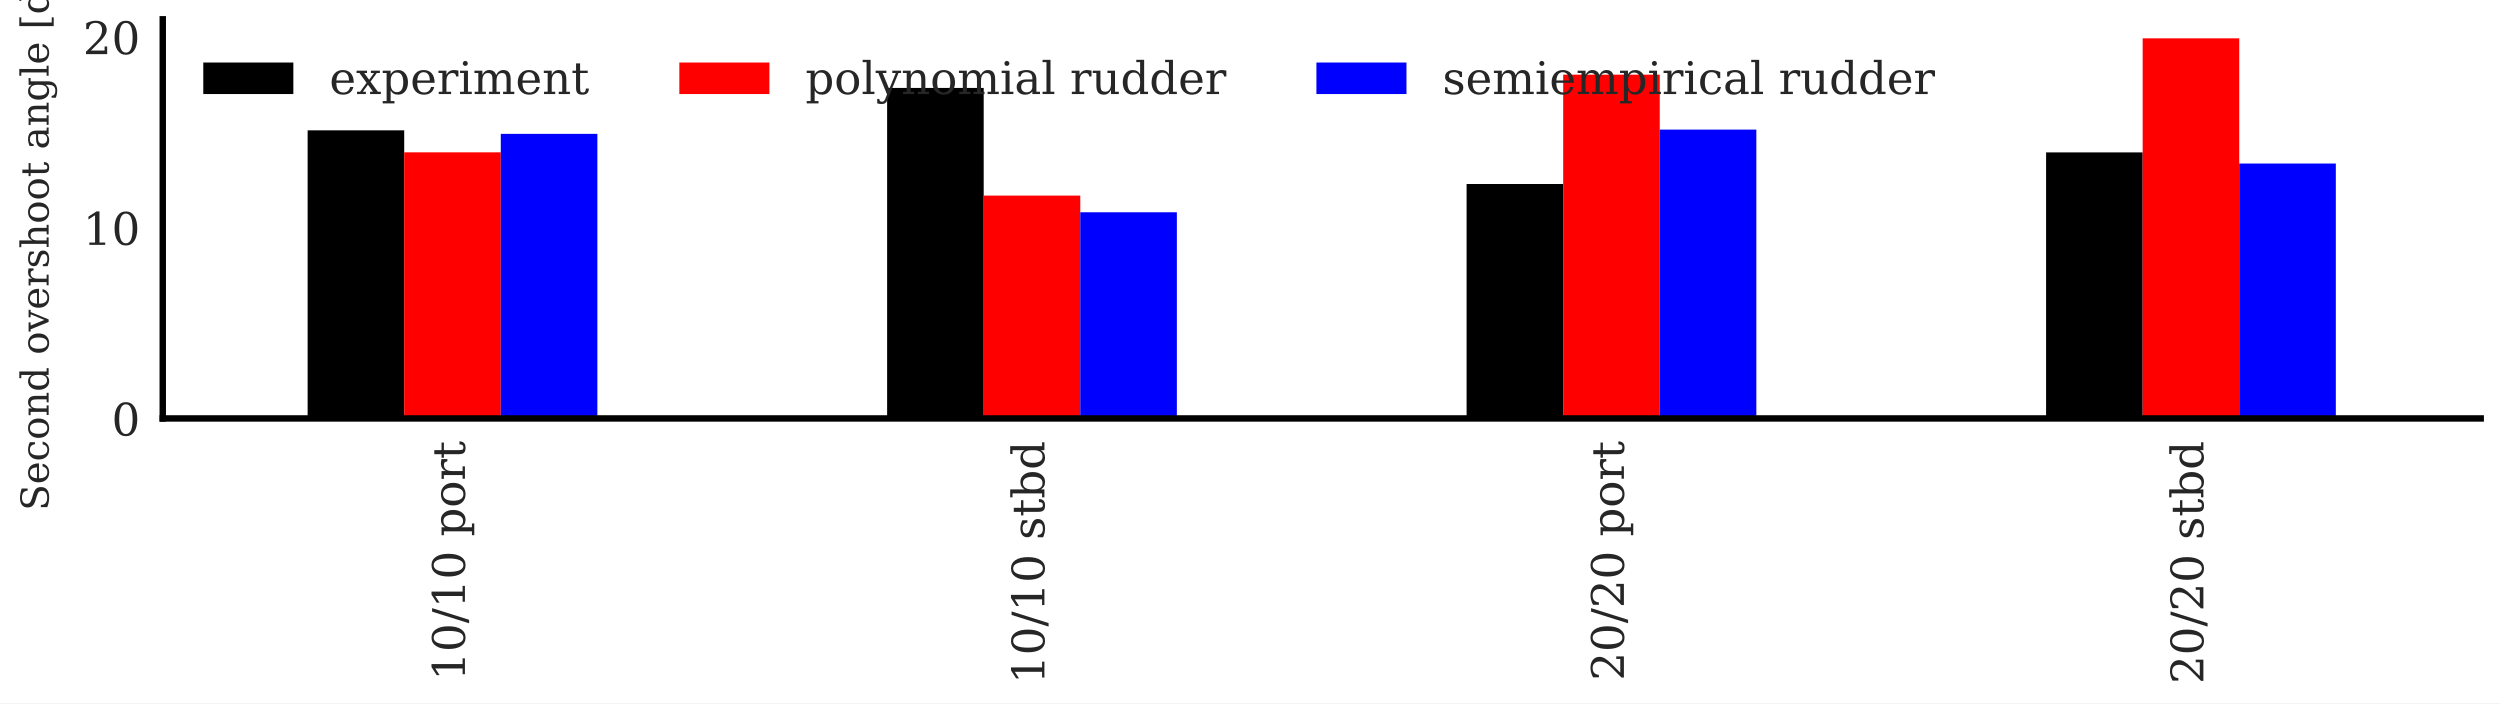
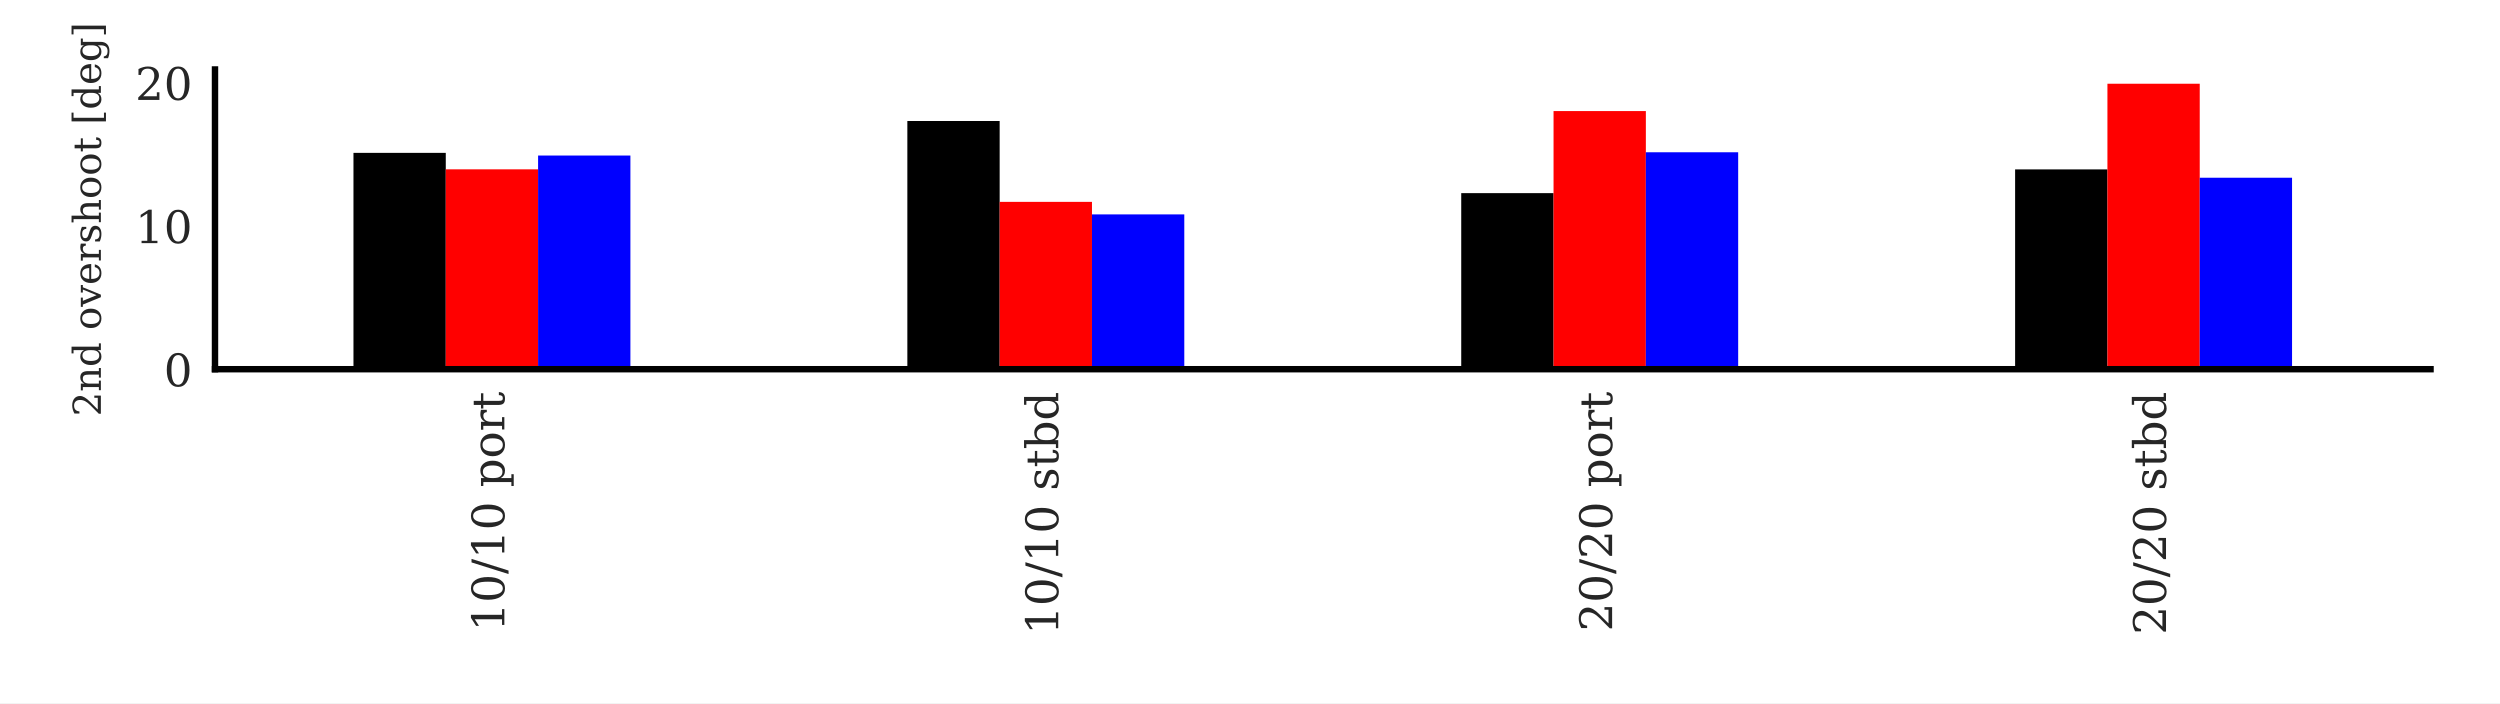
<svg xmlns="http://www.w3.org/2000/svg" xmlns:xlink="http://www.w3.org/1999/xlink" width="388.619pt" height="109.312pt" viewBox="0 0 388.619 109.312" version="1.1">
  <defs>
    <style type="text/css">*{stroke-linejoin: round; stroke-linecap: butt}</style>
  </defs>
  <g id="figure_1">
    <g id="patch_1">
      <path d="M 0 109.312  L 388.619 109.312  L 388.619 0  L 0 0  z " style="fill: #ffffff" />
    </g>
    <g id="axes_1">
      <g id="patch_2">
-         <path d="M 25.3 65.046  L 385.619 65.046  L 385.619 3  L 25.3 3  z " style="fill: #ffffff" />
+         <path d="M 33.42 57.392  L 377.819 57.392  L 377.819 10.8  L 33.42 10.8  z " style="fill: #ffffff" />
      </g>
      <g id="matplotlib.axis_1">
        <g id="xtick_1">
          <g id="line2d_1" />
          <g id="text_1">
-             <g style="fill: #262626" transform="translate(72.27138 105.7983) rotate(-90) scale(0.07 -0.07)">
+             <g style="fill: #262626" transform="translate(78.40147 98.14358) rotate(-90) scale(0.07 -0.07)">
              <defs>
                <path id="DejaVuSerif-31" d="M 909 0  L 909 331  L 1722 331  L 1722 4213  L 781 3603  L 781 4013  L 1919 4750  L 2350 4750  L 2350 331  L 3163 331  L 3163 0  L 909 0  z " transform="scale(0.015625)" />
                <path id="DejaVuSerif-30" d="M 2034 219  Q 2513 219 2750 744  Q 2988 1269 2988 2328  Q 2988 3391 2750 3916  Q 2513 4441 2034 4441  Q 1556 4441 1318 3916  Q 1081 3391 1081 2328  Q 1081 1269 1318 744  Q 1556 219 2034 219  z M 2034 -91  Q 1275 -91 848 546  Q 422 1184 422 2328  Q 422 3475 848 4112  Q 1275 4750 2034 4750  Q 2797 4750 3222 4112  Q 3647 3475 3647 2328  Q 3647 1184 3222 546  Q 2797 -91 2034 -91  z " transform="scale(0.015625)" />
                <path id="DejaVuSerif-2f" d="M 1656 4666  L 2156 4666  L 500 -594  L 0 -594  L 1656 4666  z " transform="scale(0.015625)" />
                <path id="DejaVuSerif-20" transform="scale(0.015625)" />
                <path id="DejaVuSerif-70" d="M 1313 1825  L 1313 1497  Q 1313 897 1542 583  Q 1772 269 2209 269  Q 2650 269 2876 622  Q 3103 975 3103 1663  Q 3103 2353 2876 2703  Q 2650 3053 2209 3053  Q 1772 3053 1542 2737  Q 1313 2422 1313 1825  z M 738 2988  L 184 2988  L 184 3322  L 1313 3322  L 1313 2803  Q 1481 3116 1742 3264  Q 2003 3413 2388 3413  Q 3000 3413 3387 2928  Q 3775 2444 3775 1663  Q 3775 881 3387 395  Q 3000 -91 2388 -91  Q 2003 -91 1742 57  Q 1481 206 1313 519  L 1313 -997  L 1856 -997  L 1856 -1331  L 184 -1331  L 184 -997  L 738 -997  L 738 2988  z " transform="scale(0.015625)" />
                <path id="DejaVuSerif-6f" d="M 1925 219  Q 2388 219 2623 584  Q 2859 950 2859 1663  Q 2859 2375 2623 2739  Q 2388 3103 1925 3103  Q 1463 3103 1227 2739  Q 991 2375 991 1663  Q 991 950 1228 584  Q 1466 219 1925 219  z M 1925 -91  Q 1200 -91 759 389  Q 319 869 319 1663  Q 319 2456 758 2934  Q 1197 3413 1925 3413  Q 2653 3413 3092 2934  Q 3531 2456 3531 1663  Q 3531 869 3092 389  Q 2653 -91 1925 -91  z " transform="scale(0.015625)" />
                <path id="DejaVuSerif-72" d="M 3059 3328  L 3059 2497  L 2728 2497  Q 2713 2744 2591 2866  Q 2469 2988 2234 2988  Q 1809 2988 1582 2694  Q 1356 2400 1356 1850  L 1356 331  L 2022 331  L 2022 0  L 263 0  L 263 331  L 781 331  L 781 2994  L 231 2994  L 231 3322  L 1356 3322  L 1356 2731  Q 1525 3078 1790 3245  Q 2056 3413 2438 3413  Q 2578 3413 2733 3391  Q 2888 3369 3059 3328  z " transform="scale(0.015625)" />
                <path id="DejaVuSerif-74" d="M 691 2988  L 184 2988  L 184 3322  L 691 3322  L 691 4353  L 1269 4353  L 1269 3322  L 2350 3322  L 2350 2988  L 1269 2988  L 1269 878  Q 1269 456 1350 337  Q 1431 219 1650 219  Q 1875 219 1978 351  Q 2081 484 2088 781  L 2522 781  Q 2497 328 2275 118  Q 2053 -91 1600 -91  Q 1103 -91 897 129  Q 691 350 691 878  L 691 2988  z " transform="scale(0.015625)" />
              </defs>
              <use xlink:href="#DejaVuSerif-31" />
              <use xlink:href="#DejaVuSerif-30" x="63.623" />
              <use xlink:href="#DejaVuSerif-2f" x="127.246" />
              <use xlink:href="#DejaVuSerif-31" x="160.938" />
              <use xlink:href="#DejaVuSerif-30" x="224.561" />
              <use xlink:href="#DejaVuSerif-20" x="288.184" />
              <use xlink:href="#DejaVuSerif-70" x="319.971" />
              <use xlink:href="#DejaVuSerif-6f" x="383.984" />
              <use xlink:href="#DejaVuSerif-72" x="444.189" />
              <use xlink:href="#DejaVuSerif-74" x="491.992" />
            </g>
          </g>
        </g>
        <g id="xtick_2">
          <g id="line2d_2" />
          <g id="text_2">
-             <g style="fill: #262626" transform="translate(162.3512 106.3113) rotate(-90) scale(0.07 -0.07)">
+             <g style="fill: #262626" transform="translate(164.5013 98.65655) rotate(-90) scale(0.07 -0.07)">
              <defs>
                <path id="DejaVuSerif-73" d="M 359 184  L 359 959  L 691 959  Q 703 588 923 403  Q 1144 219 1575 219  Q 1963 219 2166 364  Q 2369 509 2369 788  Q 2369 1006 2220 1140  Q 2072 1275 1594 1428  L 1178 1569  Q 750 1706 558 1912  Q 366 2119 366 2438  Q 366 2894 700 3153  Q 1034 3413 1625 3413  Q 1888 3413 2178 3344  Q 2469 3275 2778 3144  L 2778 2419  L 2447 2419  Q 2434 2741 2221 2922  Q 2009 3103 1644 3103  Q 1281 3103 1095 2975  Q 909 2847 909 2591  Q 909 2381 1050 2254  Q 1191 2128 1613 1997  L 2069 1856  Q 2541 1709 2748 1489  Q 2956 1269 2956 922  Q 2956 450 2595 179  Q 2234 -91 1600 -91  Q 1278 -91 972 -22  Q 666 47 359 184  z " transform="scale(0.015625)" />
                <path id="DejaVuSerif-62" d="M 738 331  L 738 4531  L 184 4531  L 184 4863  L 1313 4863  L 1313 2803  Q 1481 3116 1742 3264  Q 2003 3413 2388 3413  Q 3000 3413 3387 2928  Q 3775 2444 3775 1663  Q 3775 881 3387 395  Q 3000 -91 2388 -91  Q 2003 -91 1742 57  Q 1481 206 1313 519  L 1313 0  L 184 0  L 184 331  L 738 331  z M 1313 1497  Q 1313 897 1542 583  Q 1772 269 2209 269  Q 2650 269 2876 622  Q 3103 975 3103 1663  Q 3103 2353 2876 2703  Q 2650 3053 2209 3053  Q 1772 3053 1542 2737  Q 1313 2422 1313 1825  L 1313 1497  z " transform="scale(0.015625)" />
                <path id="DejaVuSerif-64" d="M 3359 331  L 3909 331  L 3909 0  L 2784 0  L 2784 519  Q 2616 206 2355 57  Q 2094 -91 1709 -91  Q 1097 -91 708 395  Q 319 881 319 1663  Q 319 2444 706 2928  Q 1094 3413 1709 3413  Q 2094 3413 2355 3264  Q 2616 3116 2784 2803  L 2784 4531  L 2241 4531  L 2241 4863  L 3359 4863  L 3359 331  z M 2784 1497  L 2784 1825  Q 2784 2422 2554 2737  Q 2325 3053 1888 3053  Q 1444 3053 1217 2703  Q 991 2353 991 1663  Q 991 975 1217 622  Q 1444 269 1888 269  Q 2325 269 2554 583  Q 2784 897 2784 1497  z " transform="scale(0.015625)" />
              </defs>
              <use xlink:href="#DejaVuSerif-31" />
              <use xlink:href="#DejaVuSerif-30" x="63.623" />
              <use xlink:href="#DejaVuSerif-2f" x="127.246" />
              <use xlink:href="#DejaVuSerif-31" x="160.938" />
              <use xlink:href="#DejaVuSerif-30" x="224.561" />
              <use xlink:href="#DejaVuSerif-20" x="288.184" />
              <use xlink:href="#DejaVuSerif-73" x="319.971" />
              <use xlink:href="#DejaVuSerif-74" x="371.289" />
              <use xlink:href="#DejaVuSerif-62" x="411.475" />
              <use xlink:href="#DejaVuSerif-64" x="475.488" />
            </g>
          </g>
        </g>
        <g id="xtick_3">
          <g id="line2d_3" />
          <g id="text_3">
-             <g style="fill: #262626" transform="translate(252.4309 105.7983) rotate(-90) scale(0.07 -0.07)">
+             <g style="fill: #262626" transform="translate(250.6011 98.14358) rotate(-90) scale(0.07 -0.07)">
              <defs>
                <path id="DejaVuSerif-32" d="M 819 3553  L 469 3553  L 469 4384  Q 803 4563 1142 4656  Q 1481 4750 1806 4750  Q 2534 4750 2956 4397  Q 3378 4044 3378 3438  Q 3378 2753 2422 1800  Q 2347 1728 2309 1691  L 1131 513  L 3078 513  L 3078 1088  L 3444 1088  L 3444 0  L 434 0  L 434 341  L 1850 1753  Q 2319 2222 2519 2614  Q 2719 3006 2719 3438  Q 2719 3909 2473 4175  Q 2228 4441 1797 4441  Q 1350 4441 1106 4219  Q 863 3997 819 3553  z " transform="scale(0.015625)" />
              </defs>
              <use xlink:href="#DejaVuSerif-32" />
              <use xlink:href="#DejaVuSerif-30" x="63.623" />
              <use xlink:href="#DejaVuSerif-2f" x="127.246" />
              <use xlink:href="#DejaVuSerif-32" x="160.938" />
              <use xlink:href="#DejaVuSerif-30" x="224.561" />
              <use xlink:href="#DejaVuSerif-20" x="288.184" />
              <use xlink:href="#DejaVuSerif-70" x="319.971" />
              <use xlink:href="#DejaVuSerif-6f" x="383.984" />
              <use xlink:href="#DejaVuSerif-72" x="444.189" />
              <use xlink:href="#DejaVuSerif-74" x="491.992" />
            </g>
          </g>
        </g>
        <g id="xtick_4">
          <g id="line2d_4" />
          <g id="text_4">
-             <g style="fill: #262626" transform="translate(342.5107 106.3113) rotate(-90) scale(0.07 -0.07)">
+             <g style="fill: #262626" transform="translate(336.7009 98.65655) rotate(-90) scale(0.07 -0.07)">
              <use xlink:href="#DejaVuSerif-32" />
              <use xlink:href="#DejaVuSerif-30" x="63.623" />
              <use xlink:href="#DejaVuSerif-2f" x="127.246" />
              <use xlink:href="#DejaVuSerif-32" x="160.938" />
              <use xlink:href="#DejaVuSerif-30" x="224.561" />
              <use xlink:href="#DejaVuSerif-20" x="288.184" />
              <use xlink:href="#DejaVuSerif-73" x="319.971" />
              <use xlink:href="#DejaVuSerif-74" x="371.289" />
              <use xlink:href="#DejaVuSerif-62" x="411.475" />
              <use xlink:href="#DejaVuSerif-64" x="475.488" />
            </g>
          </g>
        </g>
      </g>
      <g id="matplotlib.axis_2">
        <g id="ytick_1">
          <g id="line2d_5" />
          <g id="text_5">
-             <g style="fill: #262626" transform="translate(17.34618 67.70576) scale(0.07 -0.07)">
+             <g style="fill: #262626" transform="translate(25.46625 60.05101) scale(0.07 -0.07)">
              <use xlink:href="#DejaVuSerif-30" />
            </g>
          </g>
        </g>
        <g id="ytick_2">
          <g id="line2d_6" />
          <g id="text_6">
-             <g style="fill: #262626" transform="translate(12.89243 38.06166) scale(0.07 -0.07)">
+             <g style="fill: #262626" transform="translate(21.0125 37.79069) scale(0.07 -0.07)">
              <use xlink:href="#DejaVuSerif-31" />
              <use xlink:href="#DejaVuSerif-30" x="63.623" />
            </g>
          </g>
        </g>
        <g id="ytick_3">
          <g id="line2d_7" />
          <g id="text_7">
-             <g style="fill: #262626" transform="translate(12.89243 8.417557) scale(0.07 -0.07)">
+             <g style="fill: #262626" transform="translate(21.0125 15.53039) scale(0.07 -0.07)">
              <use xlink:href="#DejaVuSerif-32" />
              <use xlink:href="#DejaVuSerif-30" x="63.623" />
            </g>
          </g>
        </g>
        <g id="text_8">
-           <g style="fill: #262626" transform="translate(7.559302 79.38703) rotate(-90) scale(0.06 -0.06)">
+           <g style="fill: #262626" transform="translate(15.67938 64.72156) rotate(-90) scale(0.06 -0.06)">
            <defs>
-               <path id="DejaVuSerif-53" d="M 594 225  L 594 1288  L 953 1284  Q 969 753 1261 498  Q 1553 244 2150 244  Q 2706 244 2998 464  Q 3291 684 3291 1106  Q 3291 1444 3114 1625  Q 2938 1806 2369 1978  L 1753 2163  Q 1084 2366 811 2669  Q 538 2972 538 3500  Q 538 4094 959 4422  Q 1381 4750 2144 4750  Q 2469 4750 2856 4679  Q 3244 4609 3681 4475  L 3681 3481  L 3328 3481  Q 3275 3975 2998 4195  Q 2722 4416 2156 4416  Q 1663 4416 1405 4214  Q 1147 4013 1147 3628  Q 1147 3294 1340 3103  Q 1534 2913 2163 2725  L 2741 2553  Q 3375 2363 3645 2067  Q 3916 1772 3916 1275  Q 3916 597 3481 253  Q 3047 -91 2188 -91  Q 1803 -91 1404 -12  Q 1006 66 594 225  z " transform="scale(0.015625)" />
-               <path id="DejaVuSerif-65" d="M 3469 1600  L 991 1600  L 991 1575  Q 991 903 1244 561  Q 1497 219 1991 219  Q 2369 219 2611 417  Q 2853 616 2950 1006  L 3413 1006  Q 3275 459 2904 184  Q 2534 -91 1931 -91  Q 1203 -91 761 389  Q 319 869 319 1663  Q 319 2450 753 2931  Q 1188 3413 1894 3413  Q 2647 3413 3050 2948  Q 3453 2484 3469 1600  z M 2791 1931  Q 2772 2513 2545 2808  Q 2319 3103 1894 3103  Q 1497 3103 1269 2806  Q 1041 2509 991 1931  L 2791 1931  z " transform="scale(0.015625)" />
-               <path id="DejaVuSerif-63" d="M 3291 997  Q 3169 466 2822 187  Q 2475 -91 1925 -91  Q 1200 -91 759 389  Q 319 869 319 1663  Q 319 2459 759 2936  Q 1200 3413 1925 3413  Q 2241 3413 2553 3339  Q 2866 3266 3181 3116  L 3181 2266  L 2847 2266  Q 2781 2703 2561 2903  Q 2341 3103 1931 3103  Q 1466 3103 1228 2742  Q 991 2381 991 1663  Q 991 944 1227 581  Q 1463 219 1931 219  Q 2303 219 2525 412  Q 2747 606 2828 997  L 3291 997  z " transform="scale(0.015625)" />
              <path id="DejaVuSerif-6e" d="M 263 0  L 263 331  L 781 331  L 781 2988  L 231 2988  L 231 3322  L 1356 3322  L 1356 2731  Q 1516 3069 1770 3241  Q 2025 3413 2363 3413  Q 2913 3413 3172 3097  Q 3431 2781 3431 2113  L 3431 331  L 3944 331  L 3944 0  L 2356 0  L 2356 331  L 2853 331  L 2853 1931  Q 2853 2541 2703 2767  Q 2553 2994 2175 2994  Q 1775 2994 1565 2701  Q 1356 2409 1356 1850  L 1356 331  L 1856 331  L 1856 0  L 263 0  z " transform="scale(0.015625)" />
              <path id="DejaVuSerif-76" d="M 1581 0  L 359 2988  L -19 2988  L -19 3322  L 1509 3322  L 1509 2988  L 978 2988  L 1913 703  L 2847 2988  L 2350 2988  L 2350 3322  L 3597 3322  L 3597 2988  L 3225 2988  L 2003 0  L 1581 0  z " transform="scale(0.015625)" />
+               <path id="DejaVuSerif-65" d="M 3469 1600  L 991 1600  L 991 1575  Q 991 903 1244 561  Q 1497 219 1991 219  Q 2369 219 2611 417  Q 2853 616 2950 1006  L 3413 1006  Q 3275 459 2904 184  Q 2534 -91 1931 -91  Q 1203 -91 761 389  Q 319 869 319 1663  Q 319 2450 753 2931  Q 1188 3413 1894 3413  Q 2647 3413 3050 2948  Q 3453 2484 3469 1600  z M 2791 1931  Q 2772 2513 2545 2808  Q 2319 3103 1894 3103  Q 1497 3103 1269 2806  Q 1041 2509 991 1931  L 2791 1931  z " transform="scale(0.015625)" />
              <path id="DejaVuSerif-68" d="M 263 0  L 263 331  L 781 331  L 781 4531  L 231 4531  L 231 4863  L 1356 4863  L 1356 2731  Q 1516 3069 1770 3241  Q 2025 3413 2363 3413  Q 2913 3413 3172 3097  Q 3431 2781 3431 2113  L 3431 331  L 3944 331  L 3944 0  L 2356 0  L 2356 331  L 2853 331  L 2853 1931  Q 2853 2541 2704 2764  Q 2556 2988 2175 2988  Q 1775 2988 1565 2697  Q 1356 2406 1356 1850  L 1356 331  L 1856 331  L 1856 0  L 263 0  z " transform="scale(0.015625)" />
-               <path id="DejaVuSerif-61" d="M 2547 1044  L 2547 1747  L 1806 1747  Q 1378 1747 1168 1562  Q 959 1378 959 997  Q 959 650 1171 447  Q 1384 244 1747 244  Q 2106 244 2326 466  Q 2547 688 2547 1044  z M 3122 2075  L 3122 331  L 3634 331  L 3634 0  L 2547 0  L 2547 359  Q 2356 128 2106 18  Q 1856 -91 1522 -91  Q 969 -91 644 203  Q 319 497 319 997  Q 319 1513 691 1797  Q 1063 2081 1741 2081  L 2547 2081  L 2547 2309  Q 2547 2688 2317 2895  Q 2088 3103 1672 3103  Q 1328 3103 1125 2947  Q 922 2791 872 2484  L 575 2484  L 575 3156  Q 875 3284 1158 3348  Q 1441 3413 1709 3413  Q 2400 3413 2761 3070  Q 3122 2728 3122 2075  z " transform="scale(0.015625)" />
+               <path id="DejaVuSerif-5b" d="M 550 4863  L 2003 4863  L 2003 4531  L 1147 4531  L 1147 -513  L 2003 -513  L 2003 -844  L 550 -844  L 550 4863  z " transform="scale(0.015625)" />
              <path id="DejaVuSerif-67" d="M 3359 2988  L 3359 72  Q 3359 -644 2965 -1033  Q 2572 -1422 1844 -1422  Q 1516 -1422 1216 -1362  Q 916 -1303 641 -1184  L 641 -488  L 941 -488  Q 997 -813 1206 -963  Q 1416 -1113 1806 -1113  Q 2313 -1113 2548 -827  Q 2784 -541 2784 72  L 2784 519  Q 2616 206 2355 57  Q 2094 -91 1709 -91  Q 1097 -91 708 395  Q 319 881 319 1663  Q 319 2444 706 2928  Q 1094 3413 1709 3413  Q 2094 3413 2355 3264  Q 2616 3116 2784 2803  L 2784 3322  L 3909 3322  L 3909 2988  L 3359 2988  z M 2784 1825  Q 2784 2422 2554 2737  Q 2325 3053 1888 3053  Q 1444 3053 1217 2703  Q 991 2353 991 1663  Q 991 975 1217 622  Q 1444 269 1888 269  Q 2325 269 2554 583  Q 2784 897 2784 1497  L 2784 1825  z " transform="scale(0.015625)" />
-               <path id="DejaVuSerif-6c" d="M 1313 331  L 1856 331  L 1856 0  L 184 0  L 184 331  L 738 331  L 738 4531  L 184 4531  L 184 4863  L 1313 4863  L 1313 331  z " transform="scale(0.015625)" />
-               <path id="DejaVuSerif-5b" d="M 550 4863  L 2003 4863  L 2003 4531  L 1147 4531  L 1147 -513  L 2003 -513  L 2003 -844  L 550 -844  L 550 4863  z " transform="scale(0.015625)" />
              <path id="DejaVuSerif-5d" d="M 1947 4863  L 1947 -844  L 494 -844  L 494 -513  L 1350 -513  L 1350 4531  L 494 4531  L 494 4863  L 1947 4863  z " transform="scale(0.015625)" />
            </defs>
-             <use xlink:href="#DejaVuSerif-53" />
-             <use xlink:href="#DejaVuSerif-65" x="68.506" />
-             <use xlink:href="#DejaVuSerif-63" x="127.686" />
-             <use xlink:href="#DejaVuSerif-6f" x="183.691" />
-             <use xlink:href="#DejaVuSerif-6e" x="243.896" />
-             <use xlink:href="#DejaVuSerif-64" x="308.301" />
-             <use xlink:href="#DejaVuSerif-20" x="372.314" />
-             <use xlink:href="#DejaVuSerif-6f" x="404.102" />
-             <use xlink:href="#DejaVuSerif-76" x="464.307" />
-             <use xlink:href="#DejaVuSerif-65" x="520.801" />
-             <use xlink:href="#DejaVuSerif-72" x="579.98" />
-             <use xlink:href="#DejaVuSerif-73" x="627.783" />
-             <use xlink:href="#DejaVuSerif-68" x="679.102" />
-             <use xlink:href="#DejaVuSerif-6f" x="743.506" />
-             <use xlink:href="#DejaVuSerif-6f" x="803.711" />
-             <use xlink:href="#DejaVuSerif-74" x="863.916" />
-             <use xlink:href="#DejaVuSerif-20" x="904.102" />
-             <use xlink:href="#DejaVuSerif-61" x="935.889" />
-             <use xlink:href="#DejaVuSerif-6e" x="995.508" />
-             <use xlink:href="#DejaVuSerif-67" x="1059.912" />
-             <use xlink:href="#DejaVuSerif-6c" x="1123.926" />
-             <use xlink:href="#DejaVuSerif-65" x="1155.908" />
-             <use xlink:href="#DejaVuSerif-20" x="1215.088" />
-             <use xlink:href="#DejaVuSerif-5b" x="1246.875" />
-             <use xlink:href="#DejaVuSerif-64" x="1285.889" />
-             <use xlink:href="#DejaVuSerif-65" x="1349.902" />
-             <use xlink:href="#DejaVuSerif-67" x="1409.082" />
-             <use xlink:href="#DejaVuSerif-5d" x="1473.096" />
+             <use xlink:href="#DejaVuSerif-32" />
+             <use xlink:href="#DejaVuSerif-6e" x="63.623" />
+             <use xlink:href="#DejaVuSerif-64" x="128.027" />
+             <use xlink:href="#DejaVuSerif-20" x="192.041" />
+             <use xlink:href="#DejaVuSerif-6f" x="223.828" />
+             <use xlink:href="#DejaVuSerif-76" x="284.033" />
+             <use xlink:href="#DejaVuSerif-65" x="340.527" />
+             <use xlink:href="#DejaVuSerif-72" x="399.707" />
+             <use xlink:href="#DejaVuSerif-73" x="447.51" />
+             <use xlink:href="#DejaVuSerif-68" x="498.828" />
+             <use xlink:href="#DejaVuSerif-6f" x="563.232" />
+             <use xlink:href="#DejaVuSerif-6f" x="623.438" />
+             <use xlink:href="#DejaVuSerif-74" x="683.643" />
+             <use xlink:href="#DejaVuSerif-20" x="723.828" />
+             <use xlink:href="#DejaVuSerif-5b" x="755.615" />
+             <use xlink:href="#DejaVuSerif-64" x="794.629" />
+             <use xlink:href="#DejaVuSerif-65" x="858.643" />
+             <use xlink:href="#DejaVuSerif-67" x="917.822" />
+             <use xlink:href="#DejaVuSerif-5d" x="981.836" />
          </g>
        </g>
      </g>
      <g id="patch_3">
-         <path d="M 47.82 65.046  L 62.833 65.046  L 62.833 20.263  L 47.82 20.263  z " clip-path="url(#p20edfe6328)" />
+         <path d="M 54.945 57.392  L 69.295 57.392  L 69.295 23.763  L 54.945 23.763  z " clip-path="url(#pc1ba73f085)" />
      </g>
      <g id="patch_4">
-         <path d="M 137.9 65.046  L 152.913 65.046  L 152.913 13.669  L 137.9 13.669  z " clip-path="url(#p20edfe6328)" />
+         <path d="M 141.045 57.392  L 155.395 57.392  L 155.395 18.811  L 141.045 18.811  z " clip-path="url(#pc1ba73f085)" />
      </g>
      <g id="patch_5">
-         <path d="M 227.979 65.046  L 242.993 65.046  L 242.993 28.6  L 227.979 28.6  z " clip-path="url(#p20edfe6328)" />
+         <path d="M 227.145 57.392  L 241.495 57.392  L 241.495 30.024  L 227.145 30.024  z " clip-path="url(#pc1ba73f085)" />
      </g>
      <g id="patch_6">
-         <path d="M 318.059 65.046  L 333.073 65.046  L 333.073 23.69  L 318.059 23.69  z " clip-path="url(#p20edfe6328)" />
+         <path d="M 313.244 57.392  L 327.594 57.392  L 327.594 26.336  L 313.244 26.336  z " clip-path="url(#pc1ba73f085)" />
      </g>
      <g id="patch_7">
-         <path d="M 62.833 65.046  L 77.846 65.046  L 77.846 23.678  L 62.833 23.678  z " clip-path="url(#p20edfe6328)" style="fill: #ff0000" />
+         <path d="M 69.295 57.392  L 83.645 57.392  L 83.645 26.327  L 69.295 26.327  z " clip-path="url(#pc1ba73f085)" style="fill: #ff0000" />
      </g>
      <g id="patch_8">
-         <path d="M 152.913 65.046  L 167.926 65.046  L 167.926 30.409  L 152.913 30.409  z " clip-path="url(#p20edfe6328)" style="fill: #ff0000" />
+         <path d="M 155.395 57.392  L 169.745 57.392  L 169.745 31.382  L 155.395 31.382  z " clip-path="url(#pc1ba73f085)" style="fill: #ff0000" />
      </g>
      <g id="patch_9">
-         <path d="M 242.993 65.046  L 258.006 65.046  L 258.006 11.609  L 242.993 11.609  z " clip-path="url(#p20edfe6328)" style="fill: #ff0000" />
+         <path d="M 241.495 57.392  L 255.845 57.392  L 255.845 17.265  L 241.495 17.265  z " clip-path="url(#pc1ba73f085)" style="fill: #ff0000" />
      </g>
      <g id="patch_10">
-         <path d="M 333.073 65.046  L 348.086 65.046  L 348.086 5.955  L 333.073 5.955  z " clip-path="url(#p20edfe6328)" style="fill: #ff0000" />
+         <path d="M 327.594 57.392  L 341.944 57.392  L 341.944 13.019  L 327.594 13.019  z " clip-path="url(#pc1ba73f085)" style="fill: #ff0000" />
      </g>
      <g id="patch_11">
-         <path d="M 77.846 65.046  L 92.86 65.046  L 92.86 20.811  L 77.846 20.811  z " clip-path="url(#p20edfe6328)" style="fill: #0000ff" />
+         <path d="M 83.645 57.392  L 97.995 57.392  L 97.995 24.174  L 83.645 24.174  z " clip-path="url(#pc1ba73f085)" style="fill: #0000ff" />
      </g>
      <g id="patch_12">
-         <path d="M 167.926 65.046  L 182.94 65.046  L 182.94 32.998  L 167.926 32.998  z " clip-path="url(#p20edfe6328)" style="fill: #0000ff" />
+         <path d="M 169.745 57.392  L 184.095 57.392  L 184.095 33.326  L 169.745 33.326  z " clip-path="url(#pc1ba73f085)" style="fill: #0000ff" />
      </g>
      <g id="patch_13">
-         <path d="M 258.006 65.046  L 273.019 65.046  L 273.019 20.145  L 258.006 20.145  z " clip-path="url(#p20edfe6328)" style="fill: #0000ff" />
+         <path d="M 255.845 57.392  L 270.195 57.392  L 270.195 23.674  L 255.845 23.674  z " clip-path="url(#pc1ba73f085)" style="fill: #0000ff" />
      </g>
      <g id="patch_14">
-         <path d="M 348.086 65.046  L 363.099 65.046  L 363.099 25.417  L 348.086 25.417  z " clip-path="url(#p20edfe6328)" style="fill: #0000ff" />
+         <path d="M 341.944 57.392  L 356.294 57.392  L 356.294 27.633  L 341.944 27.633  z " clip-path="url(#pc1ba73f085)" style="fill: #0000ff" />
      </g>
      <g id="patch_15">
-         <path d="M 25.3 65.046  L 25.3 3  " style="fill: none; stroke: #000000; stroke-linejoin: miter; stroke-linecap: square" />
+         <path d="M 33.42 57.392  L 33.42 10.8  " style="fill: none; stroke: #000000; stroke-linejoin: miter; stroke-linecap: square" />
      </g>
      <g id="patch_16">
-         <path d="M 25.3 65.046  L 385.619 65.046  " style="fill: none; stroke: #000000; stroke-linejoin: miter; stroke-linecap: square" />
-       </g>
-       <g id="legend_1">
-         <g id="patch_17">
-           <path d="M 31.6 14.619  L 45.6 14.619  L 45.6 9.719  L 31.6 9.719  z " />
-         </g>
-         <g id="text_9">
-           <g style="fill: #262626" transform="translate(51.19993 14.61915) scale(0.07 -0.07)">
-             <defs>
-               <path id="DejaVuSerif-78" d="M 1863 2028  L 2559 2988  L 2113 2988  L 2113 3322  L 3391 3322  L 3391 2988  L 2950 2988  L 2059 1759  L 3097 331  L 3531 331  L 3531 0  L 1997 0  L 1997 331  L 2419 331  L 1697 1325  L 972 331  L 1403 331  L 1403 0  L 141 0  L 141 331  L 581 331  L 1497 1594  L 488 2988  L 78 2988  L 78 3322  L 1563 3322  L 1563 2988  L 1166 2988  L 1863 2028  z " transform="scale(0.015625)" />
-               <path id="DejaVuSerif-69" d="M 622 4353  Q 622 4497 726 4603  Q 831 4709 978 4709  Q 1122 4709 1226 4603  Q 1331 4497 1331 4353  Q 1331 4206 1228 4103  Q 1125 4000 978 4000  Q 831 4000 726 4103  Q 622 4206 622 4353  z M 1356 331  L 1900 331  L 1900 0  L 231 0  L 231 331  L 781 331  L 781 2988  L 231 2988  L 231 3322  L 1356 3322  L 1356 331  z " transform="scale(0.015625)" />
-               <path id="DejaVuSerif-6d" d="M 3316 2675  Q 3481 3041 3739 3227  Q 3997 3413 4341 3413  Q 4863 3413 5119 3089  Q 5375 2766 5375 2113  L 5375 331  L 5894 331  L 5894 0  L 4300 0  L 4300 331  L 4800 331  L 4800 2047  Q 4800 2556 4650 2772  Q 4500 2988 4153 2988  Q 3769 2988 3567 2697  Q 3366 2406 3366 1850  L 3366 331  L 3866 331  L 3866 0  L 2291 0  L 2291 331  L 2791 331  L 2791 2069  Q 2791 2566 2641 2777  Q 2491 2988 2144 2988  Q 1759 2988 1557 2697  Q 1356 2406 1356 1850  L 1356 331  L 1856 331  L 1856 0  L 263 0  L 263 331  L 781 331  L 781 2994  L 231 2994  L 231 3322  L 1356 3322  L 1356 2731  Q 1516 3063 1762 3238  Q 2009 3413 2322 3413  Q 2709 3413 2968 3220  Q 3228 3028 3316 2675  z " transform="scale(0.015625)" />
-             </defs>
-             <use xlink:href="#DejaVuSerif-65" />
-             <use xlink:href="#DejaVuSerif-78" x="59.18" />
-             <use xlink:href="#DejaVuSerif-70" x="115.576" />
-             <use xlink:href="#DejaVuSerif-65" x="179.59" />
-             <use xlink:href="#DejaVuSerif-72" x="238.77" />
-             <use xlink:href="#DejaVuSerif-69" x="286.572" />
-             <use xlink:href="#DejaVuSerif-6d" x="318.555" />
-             <use xlink:href="#DejaVuSerif-65" x="413.379" />
-             <use xlink:href="#DejaVuSerif-6e" x="472.559" />
-             <use xlink:href="#DejaVuSerif-74" x="536.963" />
-           </g>
-         </g>
-         <g id="patch_18">
-           <path d="M 105.602 14.619  L 119.602 14.619  L 119.602 9.719  L 105.602 9.719  z " style="fill: #ff0000" />
-         </g>
-         <g id="text_10">
-           <g style="fill: #262626" transform="translate(125.202 14.61915) scale(0.07 -0.07)">
-             <defs>
-               <path id="DejaVuSerif-79" d="M 1381 -609  L 1600 -56  L 359 2988  L -19 2988  L -19 3322  L 1509 3322  L 1509 2988  L 978 2988  L 1913 703  L 2847 2988  L 2350 2988  L 2350 3322  L 3597 3322  L 3597 2988  L 3225 2988  L 1703 -750  Q 1547 -1138 1356 -1280  Q 1166 -1422 819 -1422  Q 672 -1422 517 -1397  Q 363 -1372 206 -1325  L 206 -691  L 500 -691  Q 519 -903 608 -995  Q 697 -1088 884 -1088  Q 1056 -1088 1161 -992  Q 1266 -897 1381 -609  z " transform="scale(0.015625)" />
-               <path id="DejaVuSerif-75" d="M 2266 3322  L 3341 3322  L 3341 331  L 3884 331  L 3884 0  L 2766 0  L 2766 588  Q 2606 256 2353 82  Q 2100 -91 1766 -91  Q 1213 -91 952 223  Q 691 538 691 1209  L 691 2988  L 172 2988  L 172 3322  L 1269 3322  L 1269 1388  Q 1269 781 1417 556  Q 1566 331 1947 331  Q 2347 331 2556 625  Q 2766 919 2766 1478  L 2766 2988  L 2266 2988  L 2266 3322  z " transform="scale(0.015625)" />
-             </defs>
-             <use xlink:href="#DejaVuSerif-70" />
-             <use xlink:href="#DejaVuSerif-6f" x="64.014" />
-             <use xlink:href="#DejaVuSerif-6c" x="124.219" />
-             <use xlink:href="#DejaVuSerif-79" x="156.201" />
-             <use xlink:href="#DejaVuSerif-6e" x="212.695" />
-             <use xlink:href="#DejaVuSerif-6f" x="277.1" />
-             <use xlink:href="#DejaVuSerif-6d" x="337.305" />
-             <use xlink:href="#DejaVuSerif-69" x="432.129" />
-             <use xlink:href="#DejaVuSerif-61" x="464.111" />
-             <use xlink:href="#DejaVuSerif-6c" x="523.73" />
-             <use xlink:href="#DejaVuSerif-20" x="555.713" />
-             <use xlink:href="#DejaVuSerif-72" x="587.5" />
-             <use xlink:href="#DejaVuSerif-75" x="635.303" />
-             <use xlink:href="#DejaVuSerif-64" x="699.707" />
-             <use xlink:href="#DejaVuSerif-64" x="763.721" />
-             <use xlink:href="#DejaVuSerif-65" x="827.734" />
-             <use xlink:href="#DejaVuSerif-72" x="886.914" />
-           </g>
-         </g>
-         <g id="patch_19">
-           <path d="M 204.633 14.619  L 218.633 14.619  L 218.633 9.719  L 204.633 9.719  z " style="fill: #0000ff" />
-         </g>
-         <g id="text_11">
-           <g style="fill: #262626" transform="translate(224.2334 14.61915) scale(0.07 -0.07)">
-             <use xlink:href="#DejaVuSerif-73" />
-             <use xlink:href="#DejaVuSerif-65" x="51.318" />
-             <use xlink:href="#DejaVuSerif-6d" x="110.498" />
-             <use xlink:href="#DejaVuSerif-69" x="205.322" />
-             <use xlink:href="#DejaVuSerif-65" x="237.305" />
-             <use xlink:href="#DejaVuSerif-6d" x="296.484" />
-             <use xlink:href="#DejaVuSerif-70" x="391.309" />
-             <use xlink:href="#DejaVuSerif-69" x="455.322" />
-             <use xlink:href="#DejaVuSerif-72" x="487.305" />
-             <use xlink:href="#DejaVuSerif-69" x="535.107" />
-             <use xlink:href="#DejaVuSerif-63" x="567.09" />
-             <use xlink:href="#DejaVuSerif-61" x="623.096" />
-             <use xlink:href="#DejaVuSerif-6c" x="682.715" />
-             <use xlink:href="#DejaVuSerif-20" x="714.697" />
-             <use xlink:href="#DejaVuSerif-72" x="746.484" />
-             <use xlink:href="#DejaVuSerif-75" x="794.287" />
-             <use xlink:href="#DejaVuSerif-64" x="858.691" />
-             <use xlink:href="#DejaVuSerif-64" x="922.705" />
-             <use xlink:href="#DejaVuSerif-65" x="986.719" />
-             <use xlink:href="#DejaVuSerif-72" x="1045.898" />
-           </g>
-         </g>
+         <path d="M 33.42 57.392  L 377.819 57.392  " style="fill: none; stroke: #000000; stroke-linejoin: miter; stroke-linecap: square" />
      </g>
    </g>
  </g>
  <defs>
-     <clipPath id="p20edfe6328">
-       <rect x="25.3" y="3" width="360.319" height="62.046" />
+     <clipPath id="pc1ba73f085">
+       <rect x="33.42" y="10.8" width="344.399" height="46.592" />
    </clipPath>
  </defs>
</svg>
